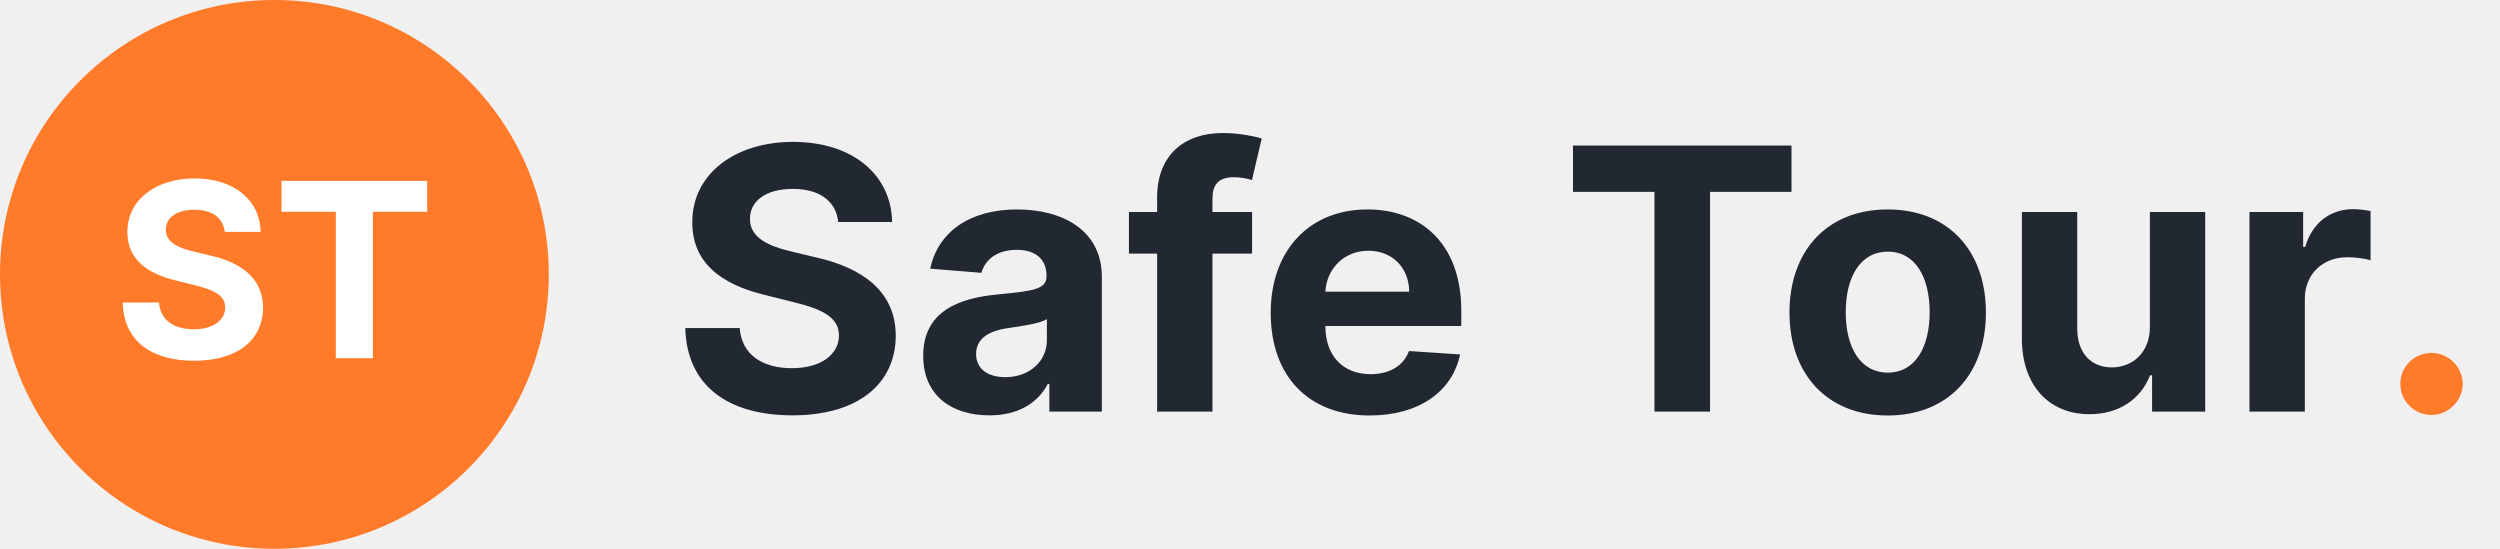
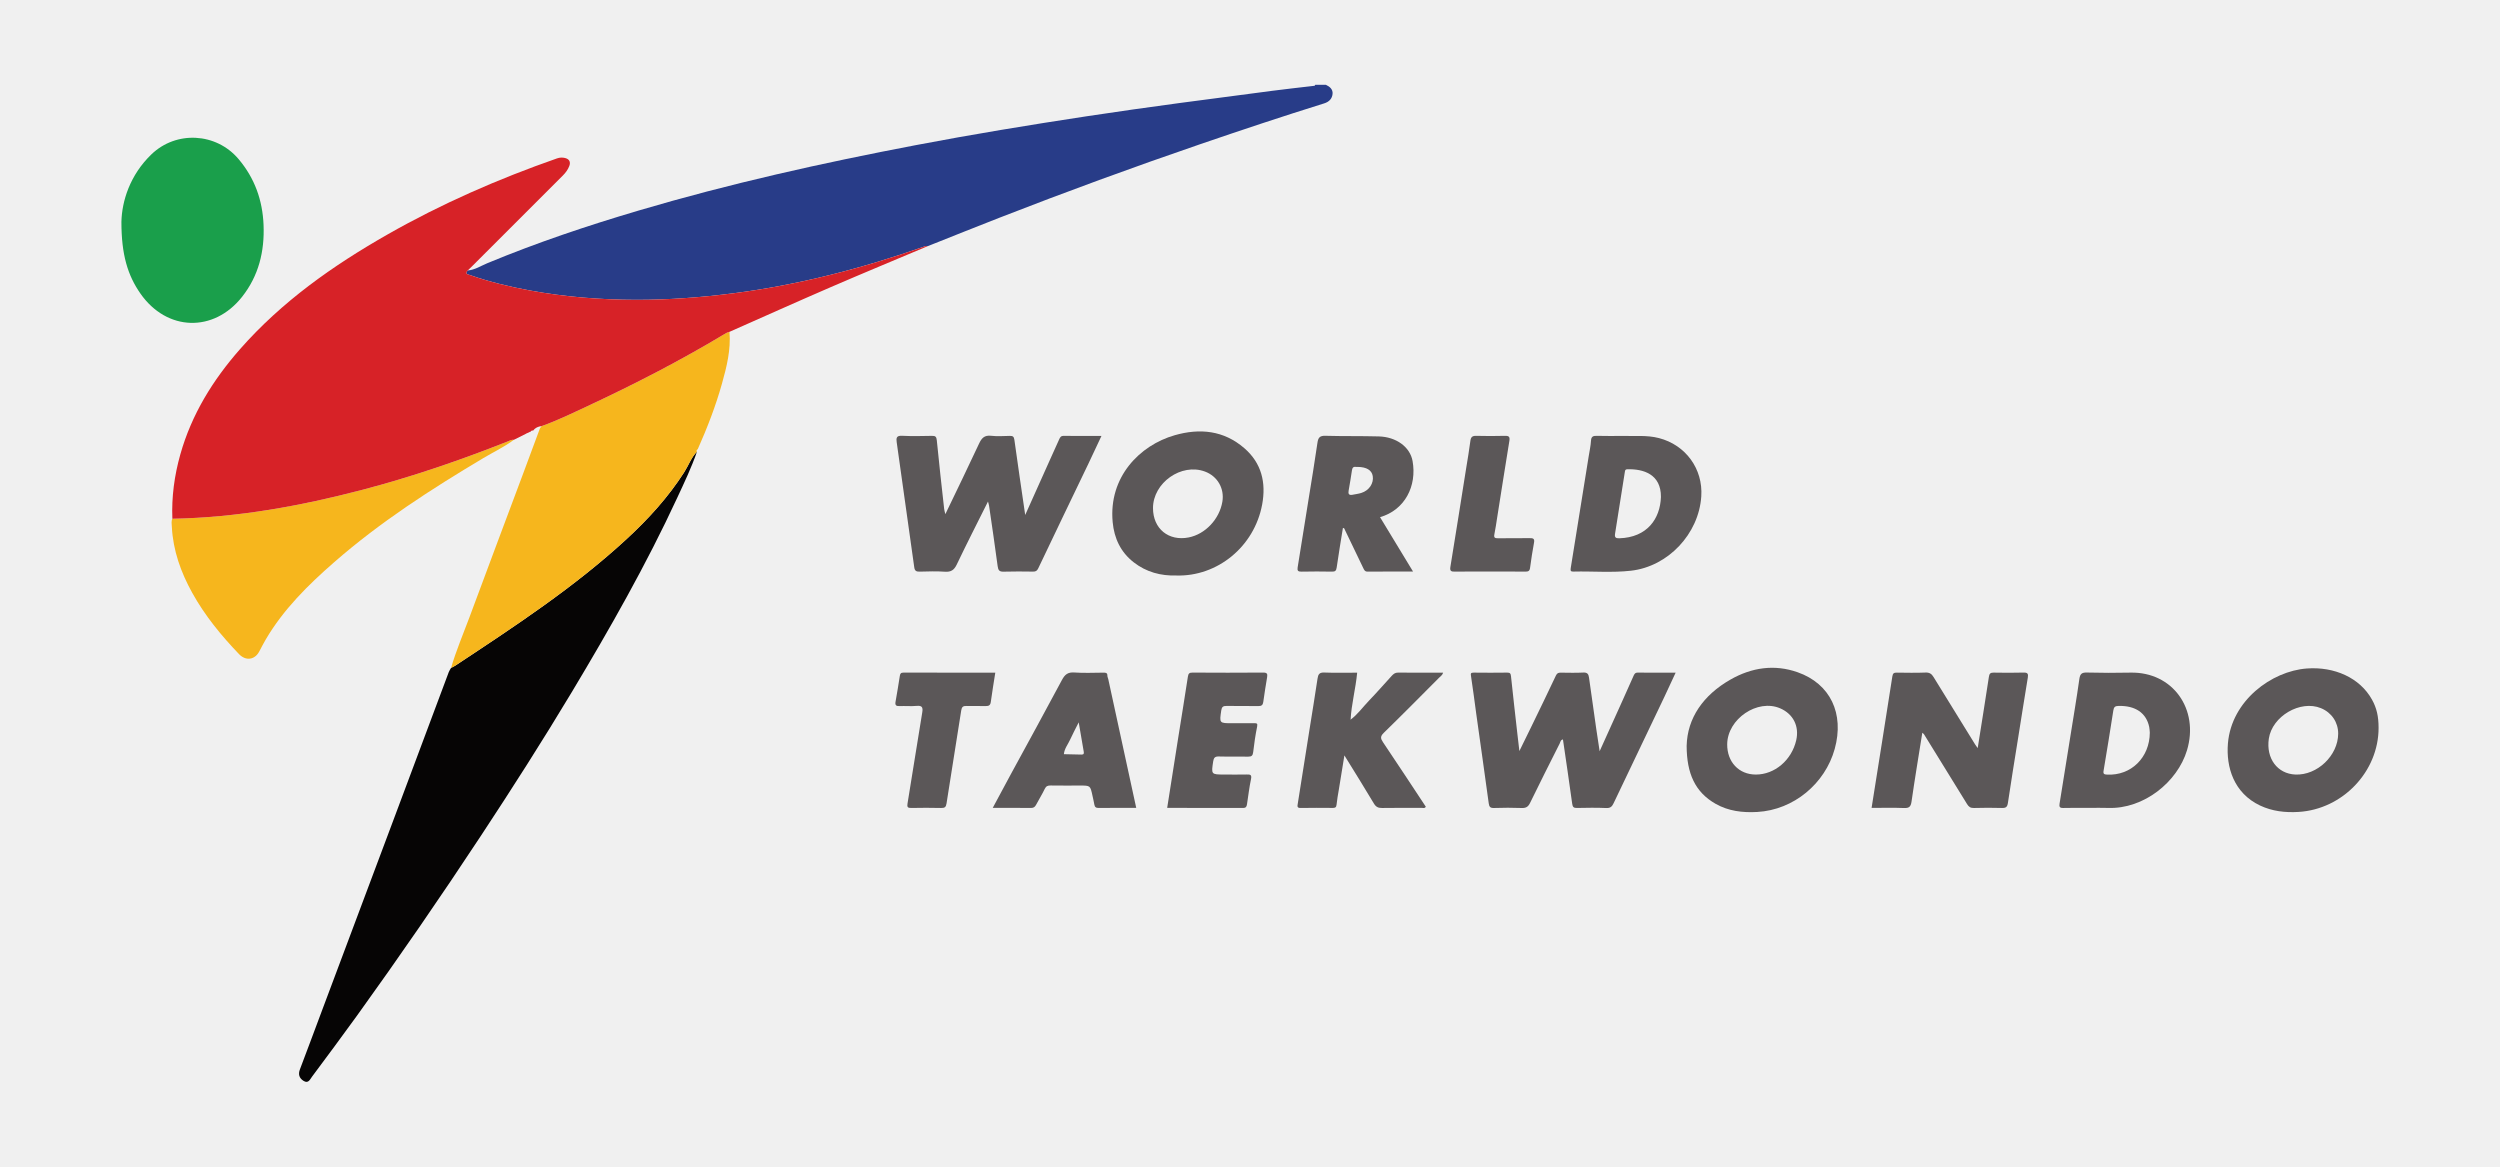
- <svg xmlns="http://www.w3.org/2000/svg" width="164" height="36" viewBox="0 0 164 36" fill="none">
-   <path d="M18 36C27.941 36 36 27.941 36 18C36 8.059 27.941 0 18 0C8.059 0 0 8.059 0 18C0 27.941 8.059 36 18 36Z" fill="#FF7B29" />
-   <path d="M14.738 15.21H17.096C17.062 13.136 15.357 11.704 12.766 11.704C10.215 11.704 8.346 13.114 8.357 15.227C8.352 16.943 9.562 17.926 11.528 18.398L12.795 18.716C14.062 19.023 14.766 19.386 14.772 20.171C14.766 21.023 13.96 21.602 12.71 21.602C11.431 21.602 10.511 21.011 10.431 19.847H8.05C8.113 22.364 9.914 23.665 12.738 23.665C15.579 23.665 17.249 22.307 17.255 20.176C17.249 18.239 15.789 17.21 13.766 16.756L12.721 16.506C11.71 16.273 10.863 15.898 10.88 15.062C10.88 14.312 11.545 13.761 12.749 13.761C13.925 13.761 14.647 14.296 14.738 15.21ZM18.467 13.892H22.029V23.5H24.461V13.892H28.023V11.864H18.467V13.892Z" fill="white" />
-   <path d="M54.986 14.565H58.523C58.472 11.454 55.915 9.307 52.028 9.307C48.202 9.307 45.398 11.421 45.415 14.591C45.406 17.165 47.222 18.639 50.17 19.347L52.071 19.824C53.972 20.284 55.028 20.829 55.037 22.006C55.028 23.284 53.818 24.153 51.943 24.153C50.026 24.153 48.645 23.267 48.526 21.52H44.955C45.048 25.296 47.75 27.247 51.986 27.247C56.247 27.247 58.753 25.21 58.761 22.014C58.753 19.108 56.562 17.565 53.528 16.884L51.96 16.509C50.443 16.159 49.173 15.597 49.199 14.344C49.199 13.219 50.196 12.392 52.003 12.392C53.767 12.392 54.849 13.193 54.986 14.565ZM64.908 27.247C66.843 27.247 68.096 26.403 68.735 25.185H68.837V27H72.281V18.171C72.281 15.051 69.638 13.739 66.724 13.739C63.587 13.739 61.525 15.239 61.022 17.625L64.38 17.898C64.627 17.028 65.403 16.389 66.707 16.389C67.942 16.389 68.65 17.011 68.65 18.085V18.136C68.65 18.98 67.755 19.091 65.479 19.312C62.889 19.551 60.562 20.421 60.562 23.344C60.562 25.935 62.411 27.247 64.908 27.247ZM65.948 24.741C64.832 24.741 64.031 24.222 64.031 23.224C64.031 22.202 64.874 21.699 66.153 21.52C66.945 21.409 68.241 21.222 68.675 20.932V22.321C68.675 23.693 67.542 24.741 65.948 24.741ZM82.137 13.909H79.538V13.031C79.538 12.145 79.896 11.625 80.961 11.625C81.396 11.625 81.839 11.719 82.129 11.812L82.768 9.085C82.316 8.949 81.319 8.727 80.202 8.727C77.739 8.727 75.907 10.117 75.907 12.963V13.909H74.058V16.636H75.907V27H79.538V16.636H82.137V13.909ZM89.852 27.256C93.091 27.256 95.273 25.679 95.784 23.25L92.426 23.028C92.06 24.026 91.122 24.546 89.912 24.546C88.097 24.546 86.946 23.344 86.946 21.392V21.384H95.861V20.386C95.861 15.938 93.168 13.739 89.707 13.739C85.855 13.739 83.358 16.474 83.358 20.514C83.358 24.665 85.821 27.256 89.852 27.256ZM86.946 19.134C87.023 17.642 88.156 16.449 89.767 16.449C91.344 16.449 92.435 17.574 92.443 19.134H86.946ZM103.188 12.588H108.532V27H112.18V12.588H117.523V9.545H103.188V12.588ZM123.832 27.256C127.804 27.256 130.276 24.537 130.276 20.506C130.276 16.449 127.804 13.739 123.832 13.739C119.861 13.739 117.389 16.449 117.389 20.506C117.389 24.537 119.861 27.256 123.832 27.256ZM123.849 24.443C122.017 24.443 121.08 22.764 121.08 20.48C121.08 18.196 122.017 16.509 123.849 16.509C125.648 16.509 126.585 18.196 126.585 20.48C126.585 22.764 125.648 24.443 123.849 24.443ZM141.031 21.426C141.04 23.182 139.838 24.102 138.534 24.102C137.162 24.102 136.276 23.139 136.267 21.597V13.909H132.636V22.244C132.645 25.304 134.435 27.171 137.068 27.171C139.037 27.171 140.452 26.156 141.04 24.622H141.176V27H144.662V13.909H141.031V21.426ZM147.566 27H151.197V19.594C151.197 17.983 152.373 16.875 153.975 16.875C154.478 16.875 155.168 16.96 155.509 17.071V13.849C155.185 13.773 154.734 13.722 154.367 13.722C152.901 13.722 151.7 14.574 151.222 16.193H151.086V13.909H147.566V27Z" fill="#212832" />
-   <path d="M159.509 27.222C160.599 27.222 161.545 26.31 161.554 25.176C161.545 24.06 160.599 23.148 159.509 23.148C158.384 23.148 157.455 24.06 157.463 25.176C157.455 26.31 158.384 27.222 159.509 27.222Z" fill="#FF7B29" />
+ <svg xmlns="http://www.w3.org/2000/svg" version="1.1" id="WORLD_TAEKWONDO" x="0px" y="0px" width="2125.984px" height="992.126px" viewBox="0 0 2125.984 992.126" enable-background="new 0 0 2125.984 992.126" xml:space="preserve">
+   <g id="ICON">
+     <path fill-rule="evenodd" clip-rule="evenodd" fill="#060505" d="M592.695,384.063c-4.594,13.473-10.773,26.274-16.742,39.155   c-26.407,56.983-57.412,111.491-89.678,165.286c-24.791,41.33-50.752,81.938-77.271,122.189   c-34.079,51.729-69.208,102.73-105.403,152.996c-12.563,17.448-25.45,34.663-38.267,51.927c-1.726,2.324-3.133,6.152-7.253,3.518   c-3.646-2.331-4.628-5.523-3.019-9.753c6.461-16.972,12.753-34.007,19.129-51.012c19.774-52.743,39.575-105.477,59.332-158.226   c16.063-42.889,32.073-85.798,48.138-128.686c0.458-1.225,1.274-2.314,1.923-3.467c1.158-0.62,2.376-1.152,3.468-1.875   c50.532-33.427,101.255-66.584,145.991-107.875c18.385-16.969,35.073-35.304,48.654-56.426   C585.467,395.954,587.748,389.177,592.695,384.063z" />
+     <path fill-rule="evenodd" clip-rule="evenodd" fill="#F6B61D" d="M592.695,384.063c-4.947,5.113-7.228,11.891-10.997,17.753   c-13.582,21.122-30.269,39.457-48.654,56.426c-44.736,41.291-95.459,74.448-145.991,107.875c-1.092,0.723-2.31,1.255-3.468,1.875   c4.269-14.679,10.311-28.717,15.615-43.018c14.994-40.428,30.186-80.782,45.282-121.172c4.937-13.206,9.82-26.434,14.728-39.651   c0.46-0.597,0.92-1.194,1.38-1.791c13.483-4.788,26.318-11.078,39.254-17.109c40.253-18.767,79.696-39.086,117.739-62.054   c0.821-0.495,1.832-0.676,2.754-1.003c1.286,15.201-2.369,29.703-6.404,44.114c-5.353,19.119-12.516,37.587-20.588,55.711   c-0.785,0.52-1.406,1.096-0.747,2.123L592.695,384.063z" />
+     <path fill-rule="evenodd" clip-rule="evenodd" fill="#F6B61D" d="M146.578,441.134c55.086-0.981,108.835-10.768,161.941-24.698   c41.979-11.013,82.95-25.073,123.278-41.055c1.684-0.668,3.305-1.644,5.241-1.398c-8.133,6.087-17.331,10.404-26.012,15.578   c-44.457,26.493-87.881,54.483-126.955,88.637c-22.18,19.388-43.085,40.03-58.167,65.75c-1.925,3.282-3.64,6.688-5.427,10.05   c-3.892,7.323-11.523,8.194-17.226,2.245c-15.223-15.877-29.063-32.794-39.771-52.098c-9.703-17.492-16.303-35.974-17.351-56.141   C146.011,445.725,145.509,443.36,146.578,441.134z" />
+     <path fill-rule="evenodd" clip-rule="evenodd" fill="#283C88" d="M1127.481,72.101c3.363,1.536,6.116,3.904,5.726,7.78   c-0.407,4.033-2.907,6.712-7.094,8.018c-35.345,11.022-70.467,22.729-105.49,34.735c-57.416,19.683-114.386,40.576-170.937,62.613   c-20.318,7.917-40.544,16.069-60.812,24.114c-1.199-0.478-2.215,0.051-3.335,0.444c-52.571,18.48-106.232,32.428-161.605,39.575   c-27.562,3.559-55.207,5.628-82.958,5.587c-30.27-0.045-60.399-2.439-90.229-7.93c-17.313-3.187-34.395-7.252-51.013-13.113   c-1.67-0.589-4.868-0.808-2.001-3.903c6.105-0.501,11.181-3.909,16.612-6.165c41.967-17.433,84.968-31.86,128.51-44.746   c77.608-22.969,156.501-40.544,235.949-55.688c48.205-9.189,96.627-17.141,145.149-24.523   c52.576-8.001,105.311-14.788,158.035-21.682c11.496-1.503,23.023-2.757,34.537-4.113c0.795-0.093,1.698,0.101,1.956-1.004   C1121.482,72.101,1124.481,72.101,1127.481,72.101z" />
+     <path fill-rule="evenodd" clip-rule="evenodd" fill="#D72227" d="M397.734,230.021c-2.866,3.096,0.332,3.314,2.001,3.903   c16.618,5.861,33.699,9.927,51.013,13.113c29.83,5.49,59.958,7.885,90.229,7.93c27.75,0.041,55.396-2.028,82.958-5.587   c55.373-7.147,109.034-21.095,161.605-39.575c1.12-0.394,2.137-0.922,3.335-0.444c-27.411,11.562-54.905,22.932-82.21,34.737   c-28.869,12.481-57.56,25.38-86.328,38.096c-0.922,0.327-1.933,0.508-2.754,1.003c-38.043,22.968-77.485,43.287-117.739,62.054   c-12.937,6.031-25.771,12.321-39.254,17.109c-2.859,0.284-5.32,1.328-7.085,3.704l0.104-0.04c-0.866,0.121-1.822,0.027-2.349,0.97   c-0.148,0.253-0.364,0.343-0.646,0.271c-0.477,0.238-0.956,0.479-1.435,0.719c-0.501,0.198-1.002,0.396-1.504,0.596   c-0.002,0.001-0.073,0.126-0.073,0.126c-3.521,1.759-7.042,3.519-10.564,5.277c-1.936-0.245-3.557,0.73-5.241,1.398   c-40.329,15.981-81.299,30.042-123.278,41.055c-53.106,13.931-106.855,23.717-161.941,24.698   c-0.737-18.561,1.719-36.744,6.734-54.579c9.58-34.07,27.682-63.349,50.873-89.711c35.584-40.451,78.928-70.988,125.355-97.443   c45.944-26.18,94.231-47.244,144.121-64.696c2.317-0.811,4.615-0.89,6.843-0.342c3.509,0.861,4.974,3.226,3.64,6.771   c-1.188,3.153-3.175,5.814-5.561,8.197c-25.81,25.785-51.606,51.584-77.411,77.374C400.046,227.83,398.881,228.916,397.734,230.021   z" />
+     <path fill-rule="evenodd" clip-rule="evenodd" fill="#1A9F4B" d="M103.25,188.639c0.418-17.565,7.167-39.678,25.451-57.317   c21.16-20.415,55.138-18.531,74.125,3.897c13.77,16.267,20.443,34.981,21.302,56.083c0.916,22.482-4.149,43.21-18.234,61.078   c-24.185,30.682-64.045,29.352-86.426-2.667C108.521,234.052,103.227,216.436,103.25,188.639z" />
+   </g>
+   <g id="TAEKWONDO">
+     <path fill-rule="evenodd" clip-rule="evenodd" fill="#5B5758" d="M2017.154,594.993c-10.34-18.649-32.027-28.254-55.481-26.51   c-30.001,2.23-63.962,27.384-67.045,63.517c-1.745,20.451,5.081,42.486,27.272,52.991c10.429,4.936,21.406,6.162,32.89,5.461   c37.386-2.285,67.963-34.291,67.942-71.508C2022.728,609.123,2021.089,602.091,2017.154,594.993z M1951.947,658.665   c-15.31-0.655-24.992-13.722-22.563-30.452c2.775-19.127,26.814-33.218,44.347-25.993c9.077,3.739,14.692,12.059,14.644,21.695   C1988.278,642.544,1970.545,659.462,1951.947,658.665z" />
+     <path fill-rule="evenodd" clip-rule="evenodd" fill="#5B5758" d="M1811.691,571.993c-12.316,0.267-24.65,0.248-36.965-0.069   c-4.333-0.112-5.843,1.091-6.456,5.465c-2.28,16.244-5.031,32.422-7.617,48.622c-3.057,19.147-6.102,38.297-9.215,57.435   c-0.443,2.732,0.206,3.746,3.217,3.653c7.32-0.224,14.652-0.072,21.979-0.073c5.329,0,10.664-0.172,15.986,0.028   c30.314,1.146,59.056-21.985,67.186-49.022C1870.278,603.211,1847.794,571.212,1811.691,571.993z M1791.781,658.712   c-2.296-0.119-3.366-0.514-2.941-3.079c2.843-17.144,5.698-34.286,8.32-51.464c0.451-2.954,1.504-3.775,4.38-3.85   c14.266-0.368,23.568,5.848,26.127,17.812c0.343,1.604,0.352,3.28,0.516,4.923C1828.056,644.271,1812.222,659.778,1791.781,658.712   z" />
+     <path fill-rule="evenodd" clip-rule="evenodd" fill="#5B5758" d="M1681.815,636.202c3.32-20.957,6.521-40.731,9.512-60.538   c0.406-2.694,1.191-3.726,3.98-3.679c8.494,0.143,16.997,0.218,25.486-0.029c3.48-0.101,4.188,0.995,3.652,4.234   c-2.867,17.326-5.581,34.678-8.344,52.02c-2.896,18.175-5.902,36.333-8.578,54.538c-0.5,3.4-1.613,4.438-4.962,4.346   c-7.99-0.217-15.996-0.223-23.985,0.015c-2.911,0.087-4.385-1.01-5.823-3.361c-12.126-19.817-24.371-39.563-36.596-59.32   c-0.234-0.379-0.669-0.634-1.427-1.328c-3.143,19.773-6.387,39.109-9.17,58.512c-0.628,4.377-2,5.707-6.404,5.527   c-9.113-0.372-18.252-0.112-27.57-0.112c5.958-37.543,11.897-74.701,17.664-111.885c0.421-2.715,1.466-3.169,3.807-3.142   c8.162,0.096,16.335,0.262,24.484-0.072c3.363-0.139,5.119,1.183,6.708,3.77c11.726,19.093,23.513,38.147,35.288,57.21   C1680.045,633.727,1680.633,634.497,1681.815,636.202z" />
+     <path fill-rule="evenodd" clip-rule="evenodd" fill="#5B5758" d="M1528.673,571.672c-19.784-6.954-39.059-4.035-57.014,6.188   c-23.263,13.244-36.835,32.835-37.349,56.511c0.092,23.386,7.172,39.238,24.591,49.164c10.93,6.229,22.942,7.672,35.519,6.954   c30.826-1.759,57.614-24.011,65.813-53.63C1568.552,606.805,1556.48,581.446,1528.673,571.672z M1527.495,629.502   c-3.89,16.963-18.353,29.222-34.418,29.173c-14.371-0.043-24.404-10.694-24.279-25.776c0.18-21.526,25.754-38.868,45.045-30.544   C1524.972,607.156,1530.223,617.601,1527.495,629.502z" />
+     <path fill-rule="evenodd" clip-rule="evenodd" fill="#5B5758" d="M1292.071,638.697c3.678-7.507,6.715-13.648,9.704-19.813   c7.166-14.785,14.396-29.541,21.369-44.417c1.027-2.188,2.25-2.461,4.188-2.446c6.333,0.045,12.679,0.27,18.99-0.086   c3.496-0.197,4.546,1.218,4.964,4.273c2.003,14.614,4.095,29.218,6.188,43.819c0.834,5.819,1.758,11.626,2.849,18.801   c6.75-14.939,12.944-28.616,19.111-42.307c3.199-7.104,6.337-14.234,9.53-21.341c0.736-1.643,1.302-3.236,3.793-3.203   c10.473,0.139,20.948,0.059,32.197,0.059c-3.354,7.215-6.409,13.939-9.589,20.604c-14.365,30.118-28.784,60.211-43.123,90.342   c-1.311,2.754-2.648,4.338-6.237,4.167c-8.314-0.396-16.659-0.217-24.987-0.069c-2.657,0.048-3.633-0.654-4.016-3.473   c-2.478-18.209-5.203-36.386-7.877-54.781c-2.081,0.323-2.167,2.231-2.815,3.521c-8.441,16.784-16.94,33.541-25.144,50.44   c-1.636,3.369-3.516,4.474-7.178,4.33c-7.819-0.307-15.665-0.269-23.488-0.006c-3.233,0.108-4.095-1.021-4.504-4.042   c-3.428-25.299-7.048-50.571-10.578-75.857c-1.49-10.674-2.786-21.377-4.447-32.024c-0.369-2.367-0.41-3.234,2.304-3.2   c9.497,0.122,18.996,0.123,28.492-0.006c2.423-0.032,2.936,0.835,3.174,3.106c1.741,16.645,3.66,33.271,5.532,49.902   C1290.93,629.035,1291.415,633.077,1292.071,638.697z" />
+     <path fill-rule="evenodd" clip-rule="evenodd" fill="#5B5758" d="M1148.47,612.009c6.06-4.425,10.345-10.586,15.472-15.918   c6.673-6.938,13.02-14.189,19.512-21.301c1.469-1.608,2.925-2.853,5.467-2.822c12.637,0.148,25.274,0.067,38.311,0.067   c-0.592,2.129-2.225,3.074-3.413,4.267c-15.634,15.691-31.193,31.459-47.066,46.905c-3.14,3.056-2.76,4.851-0.583,8.079   c12.254,18.176,24.269,36.515,36.345,54.769c-1.038,1.653-2.51,0.923-3.687,0.93c-11.158,0.066-22.319-0.081-33.474,0.115   c-3.351,0.06-5.275-0.876-7.068-3.894c-7.95-13.382-16.239-26.561-25.023-40.813c-1.697,10.431-3.229,19.797-4.74,29.167   c-0.688,4.255-1.521,8.499-1.931,12.782c-0.218,2.27-1.188,2.719-3.161,2.707c-9.16-0.058-18.321-0.139-27.478,0.038   c-3.055,0.06-2.661-1.611-2.373-3.438c3.303-20.954,6.62-41.906,9.946-62.858c2.311-14.558,4.736-29.098,6.888-43.68   c0.541-3.669,1.564-5.362,5.771-5.192c9.299,0.376,18.624,0.117,27.94,0.117c-1.266,13.638-4.878,26.655-5.584,40.079   c-0.168,0.042-0.334,0.084-0.502,0.127c0.078,0.027,0.199,0.1,0.227,0.073C1148.352,612.233,1148.404,612.114,1148.47,612.009z" />
+     <path fill-rule="evenodd" clip-rule="evenodd" fill="#5B5758" d="M992.563,687.023c3.11-19.782,6.148-39.218,9.224-58.647   c2.798-17.665,5.7-35.314,8.391-52.996c0.406-2.664,1.283-3.431,3.992-3.413c19.977,0.127,39.956,0.149,59.933-0.013   c3.296-0.026,3.959,0.969,3.439,3.967c-1.215,7.012-2.268,14.054-3.271,21.101c-0.373,2.626-1.572,3.474-4.267,3.421   c-8.987-0.174-17.981,0.049-26.968-0.117c-2.907-0.054-4.041,0.813-4.481,3.777c-1.626,10.943-1.739,10.927,9.406,10.927   c6.159,0,12.32,0.044,18.479-0.022c2.159-0.023,3.212,0.009,2.608,2.953c-1.461,7.131-2.501,14.364-3.341,21.599   c-0.344,2.965-1.348,3.943-4.313,3.884c-8.32-0.168-16.651,0.104-24.968-0.137c-3.254-0.094-4.273,1.137-4.729,4.127   c-1.709,11.212-1.792,11.204,9.49,11.227c6.327,0.013,12.655,0.109,18.979-0.035c2.93-0.068,4.49,0.088,3.687,3.906   c-1.463,6.962-2.296,14.057-3.369,21.1c-0.29,1.909-0.647,3.44-3.226,3.433C1035.799,686.993,1014.339,687.023,992.563,687.023z" />
+     <path fill-rule="evenodd" clip-rule="evenodd" fill="#5B5758" d="M942.462,577.536c-0.212-0.973-0.755-1.929-0.736-2.885   c0.052-2.735-1.676-2.644-3.607-2.633c-8.156,0.045-16.345,0.45-24.459-0.134c-5.514-0.397-8.093,1.68-10.591,6.371   c-14.262,26.776-28.909,53.349-43.396,80.007c-5.108,9.397-10.132,18.842-15.462,28.761c11.362,0,21.989-0.056,32.616,0.047   c2.166,0.021,3.289-0.853,4.243-2.658c2.398-4.544,5.155-8.91,7.371-13.538c1.139-2.379,2.569-2.938,4.993-2.898   c8.321,0.132,16.646,0.052,24.969,0.051c8.754-0.001,8.757-0.002,10.568,8.332c0.563,2.594,1.185,5.178,1.637,7.791   c0.372,2.157,1.375,2.959,3.673,2.932c10.474-0.126,20.95-0.056,31.961-0.056C958.222,650.09,950.346,613.812,942.462,577.536z    M919.575,641.685c-4.95-0.169-9.903-0.229-14.855-0.334c0.403-4.745,3.504-8.348,5.354-12.473   c2.02-4.503,4.385-8.851,7.263-14.588c1.539,9.071,2.809,16.871,4.219,24.646C921.889,640.772,921.769,641.759,919.575,641.685z" />
+     <path fill-rule="evenodd" clip-rule="evenodd" fill="#5B5758" d="M846.388,572.034c-1.325,8.51-2.706,16.656-3.807,24.841   c-0.374,2.779-1.589,3.614-4.233,3.55c-5.493-0.135-10.995,0.086-16.486-0.076c-2.857-0.084-3.971,0.756-4.441,3.803   c-4.068,26.358-8.43,52.673-12.482,79.033c-0.488,3.179-1.532,3.989-4.592,3.914c-8.488-0.207-16.988-0.181-25.478-0.015   c-2.985,0.059-3.606-0.799-3.126-3.72c4.24-25.832,8.265-51.699,12.537-77.526c0.717-4.333-0.13-5.988-4.845-5.549   c-4.789,0.447-9.657-0.045-14.478,0.159c-2.813,0.119-3.926-0.673-3.411-3.589c1.294-7.342,2.521-14.696,3.654-22.064   c0.297-1.923,0.862-2.816,3.063-2.81C794.228,572.062,820.193,572.034,846.388,572.034z" />
+   </g>
+   <g id="WORLD">
+     <path fill-rule="evenodd" clip-rule="evenodd" fill="#5B5758" d="M1410.748,372.537c-10.338-2.668-20.836-1.479-29.919-1.825   c-8.515,0-15.679,0.15-22.832-0.069c-3.178-0.098-4.798,0.479-5.021,4.107c-0.272,4.453-1.251,8.864-1.959,13.288   c-5.074,31.736-10.128,63.477-15.301,95.197c-0.391,2.396,0.261,2.89,2.426,2.835c16.286-0.406,32.632,1.102,48.857-0.742   c31.593-3.592,57.629-31.33,59.761-63.136C1448.332,398.738,1433.508,378.411,1410.748,372.537z M1377.021,457.759   c-3.14,0.095-4.079-0.851-3.581-3.927c2.839-17.49,5.592-34.994,8.318-52.503c0.2-1.282,0.369-2.216,1.942-2.264   c13.952-0.425,28.913,4.269,28.745,23.577C1411.802,441.172,1400.771,457.04,1377.021,457.759z" />
+     <path fill-rule="evenodd" clip-rule="evenodd" fill="#5B5758" d="M1266.71,486.05c-9.822,0.001-19.646-0.098-29.465,0.06   c-3.107,0.05-4.438-0.419-3.844-4.05c4.576-27.955,8.977-55.94,13.426-83.917c1.223-7.69,2.594-15.364,3.554-23.088   c0.412-3.308,1.575-4.511,4.989-4.417c8.151,0.225,16.315,0.2,24.467-0.007c3.406-0.086,4.279,0.909,3.724,4.301   c-3.56,21.733-6.939,43.498-10.389,65.25c-0.751,4.741-1.396,9.507-2.37,14.202c-0.595,2.863,0.49,3.387,3.034,3.354   c8.988-0.114,17.98,0.007,26.968-0.11c2.799-0.036,4.376,0.303,3.725,3.798c-1.334,7.162-2.419,14.376-3.393,21.598   c-0.354,2.618-1.614,3.095-3.962,3.07C1287.021,485.988,1276.864,486.049,1266.71,486.05z" />
+     <path fill-rule="evenodd" clip-rule="evenodd" fill="#5B5758" d="M1201.248,392.082c-2.165-12.09-13.993-20.541-28.68-20.954   c-15.137-0.426-30.295-0.101-45.431-0.533c-4.691-0.134-6.146,1.409-6.781,5.886c-2.308,16.231-5.05,32.402-7.636,48.596   c-3.057,19.145-6.095,38.293-9.208,57.428c-0.456,2.803,0.342,3.682,3.275,3.615c8.654-0.196,17.318-0.17,25.975-0.011   c2.751,0.051,3.571-0.85,3.955-3.567c1.589-11.226,3.498-22.407,5.292-33.613c1.416,0.141,1.41,1.108,1.747,1.81   c5.175,10.758,10.365,21.508,15.521,32.274c0.795,1.659,1.352,3.125,3.801,3.099c12.605-0.133,25.212-0.062,38.568-0.062   c-9.553-15.741-18.778-30.944-28.073-46.26C1194.905,433.649,1205.01,413.091,1201.248,392.082z M1157.601,419.208   c-2.51,0.776-5.168,1.075-7.759,1.593c-2.97,0.447-3.405-1.087-2.98-3.534c0.989-5.701,1.965-11.406,2.8-17.131   c0.313-2.143,1.016-3.453,3.438-3.085c0.487,0.073,0.996,0.005,1.495,0.01c7.534,0.081,11.982,2.797,12.782,7.802   C1168.36,411.022,1164.291,417.138,1157.601,419.208z" />
+     <path fill-rule="evenodd" clip-rule="evenodd" fill="#5B5758" d="M1058.18,381.137c-17.52-15.165-37.9-17.163-59.371-10.977   c-29.44,8.483-56.191,35.348-52.604,73.834c1.285,13.794,6.791,25.577,17.95,34.23c10.677,8.279,22.954,11.581,36.335,11.179   c34.524,1.006,66.164-24.306,72.851-60.417C1076.772,410.461,1072.872,393.854,1058.18,381.137z M1039.494,426.663   c-2.486,14.813-14.488,27.555-28.598,30.361c-17.152,3.412-30.397-7.448-30.395-24.92c0.005-21.567,24.126-38.553,44.167-31.102   C1035.356,404.977,1041.383,415.409,1039.494,426.663z" />
+     <path fill-rule="evenodd" clip-rule="evenodd" fill="#5B5758" d="M871.826,437.937c7.27-16.212,13.964-31.154,20.671-46.091   c2.717-6.055,5.473-12.091,8.186-18.146c0.76-1.694,1.419-3.078,3.835-3.045c10.485,0.146,20.972,0.063,32.162,0.063   c-3.86,8.21-7.438,15.954-11.127,23.645c-14.212,29.623-28.506,59.207-42.601,88.886c-1.074,2.261-2.185,2.862-4.435,2.837   c-8.331-0.093-16.67-0.224-24.993,0.052c-3.694,0.122-4.672-1.198-5.131-4.7c-2.242-17.106-4.806-34.171-7.281-51.246   c-0.158-1.088-0.534-2.145-0.933-3.697c-9.048,18.145-18.045,35.726-26.546,53.545c-2.263,4.746-4.904,6.511-10.128,6.14   c-7.129-0.508-14.326-0.258-21.486-0.064c-2.865,0.077-4.128-0.701-4.542-3.692c-4.908-35.466-9.92-70.918-14.934-106.37   c-0.507-3.582-0.215-5.713,4.542-5.465c8.476,0.442,16.992,0.214,25.488,0.063c2.917-0.052,3.783,0.73,4.085,3.854   c1.886,19.473,4.113,38.911,6.259,58.358c0.133,1.205,0.537,2.381,1.001,4.374c9.816-20.452,19.417-40.104,28.641-59.933   c2.21-4.751,4.582-7.385,10.292-6.721c5.261,0.612,10.651,0.181,15.981,0.094c2.366-0.039,3.412,0.579,3.783,3.277   C865.485,394.813,868.586,415.641,871.826,437.937z" />
+   </g>
</svg>
